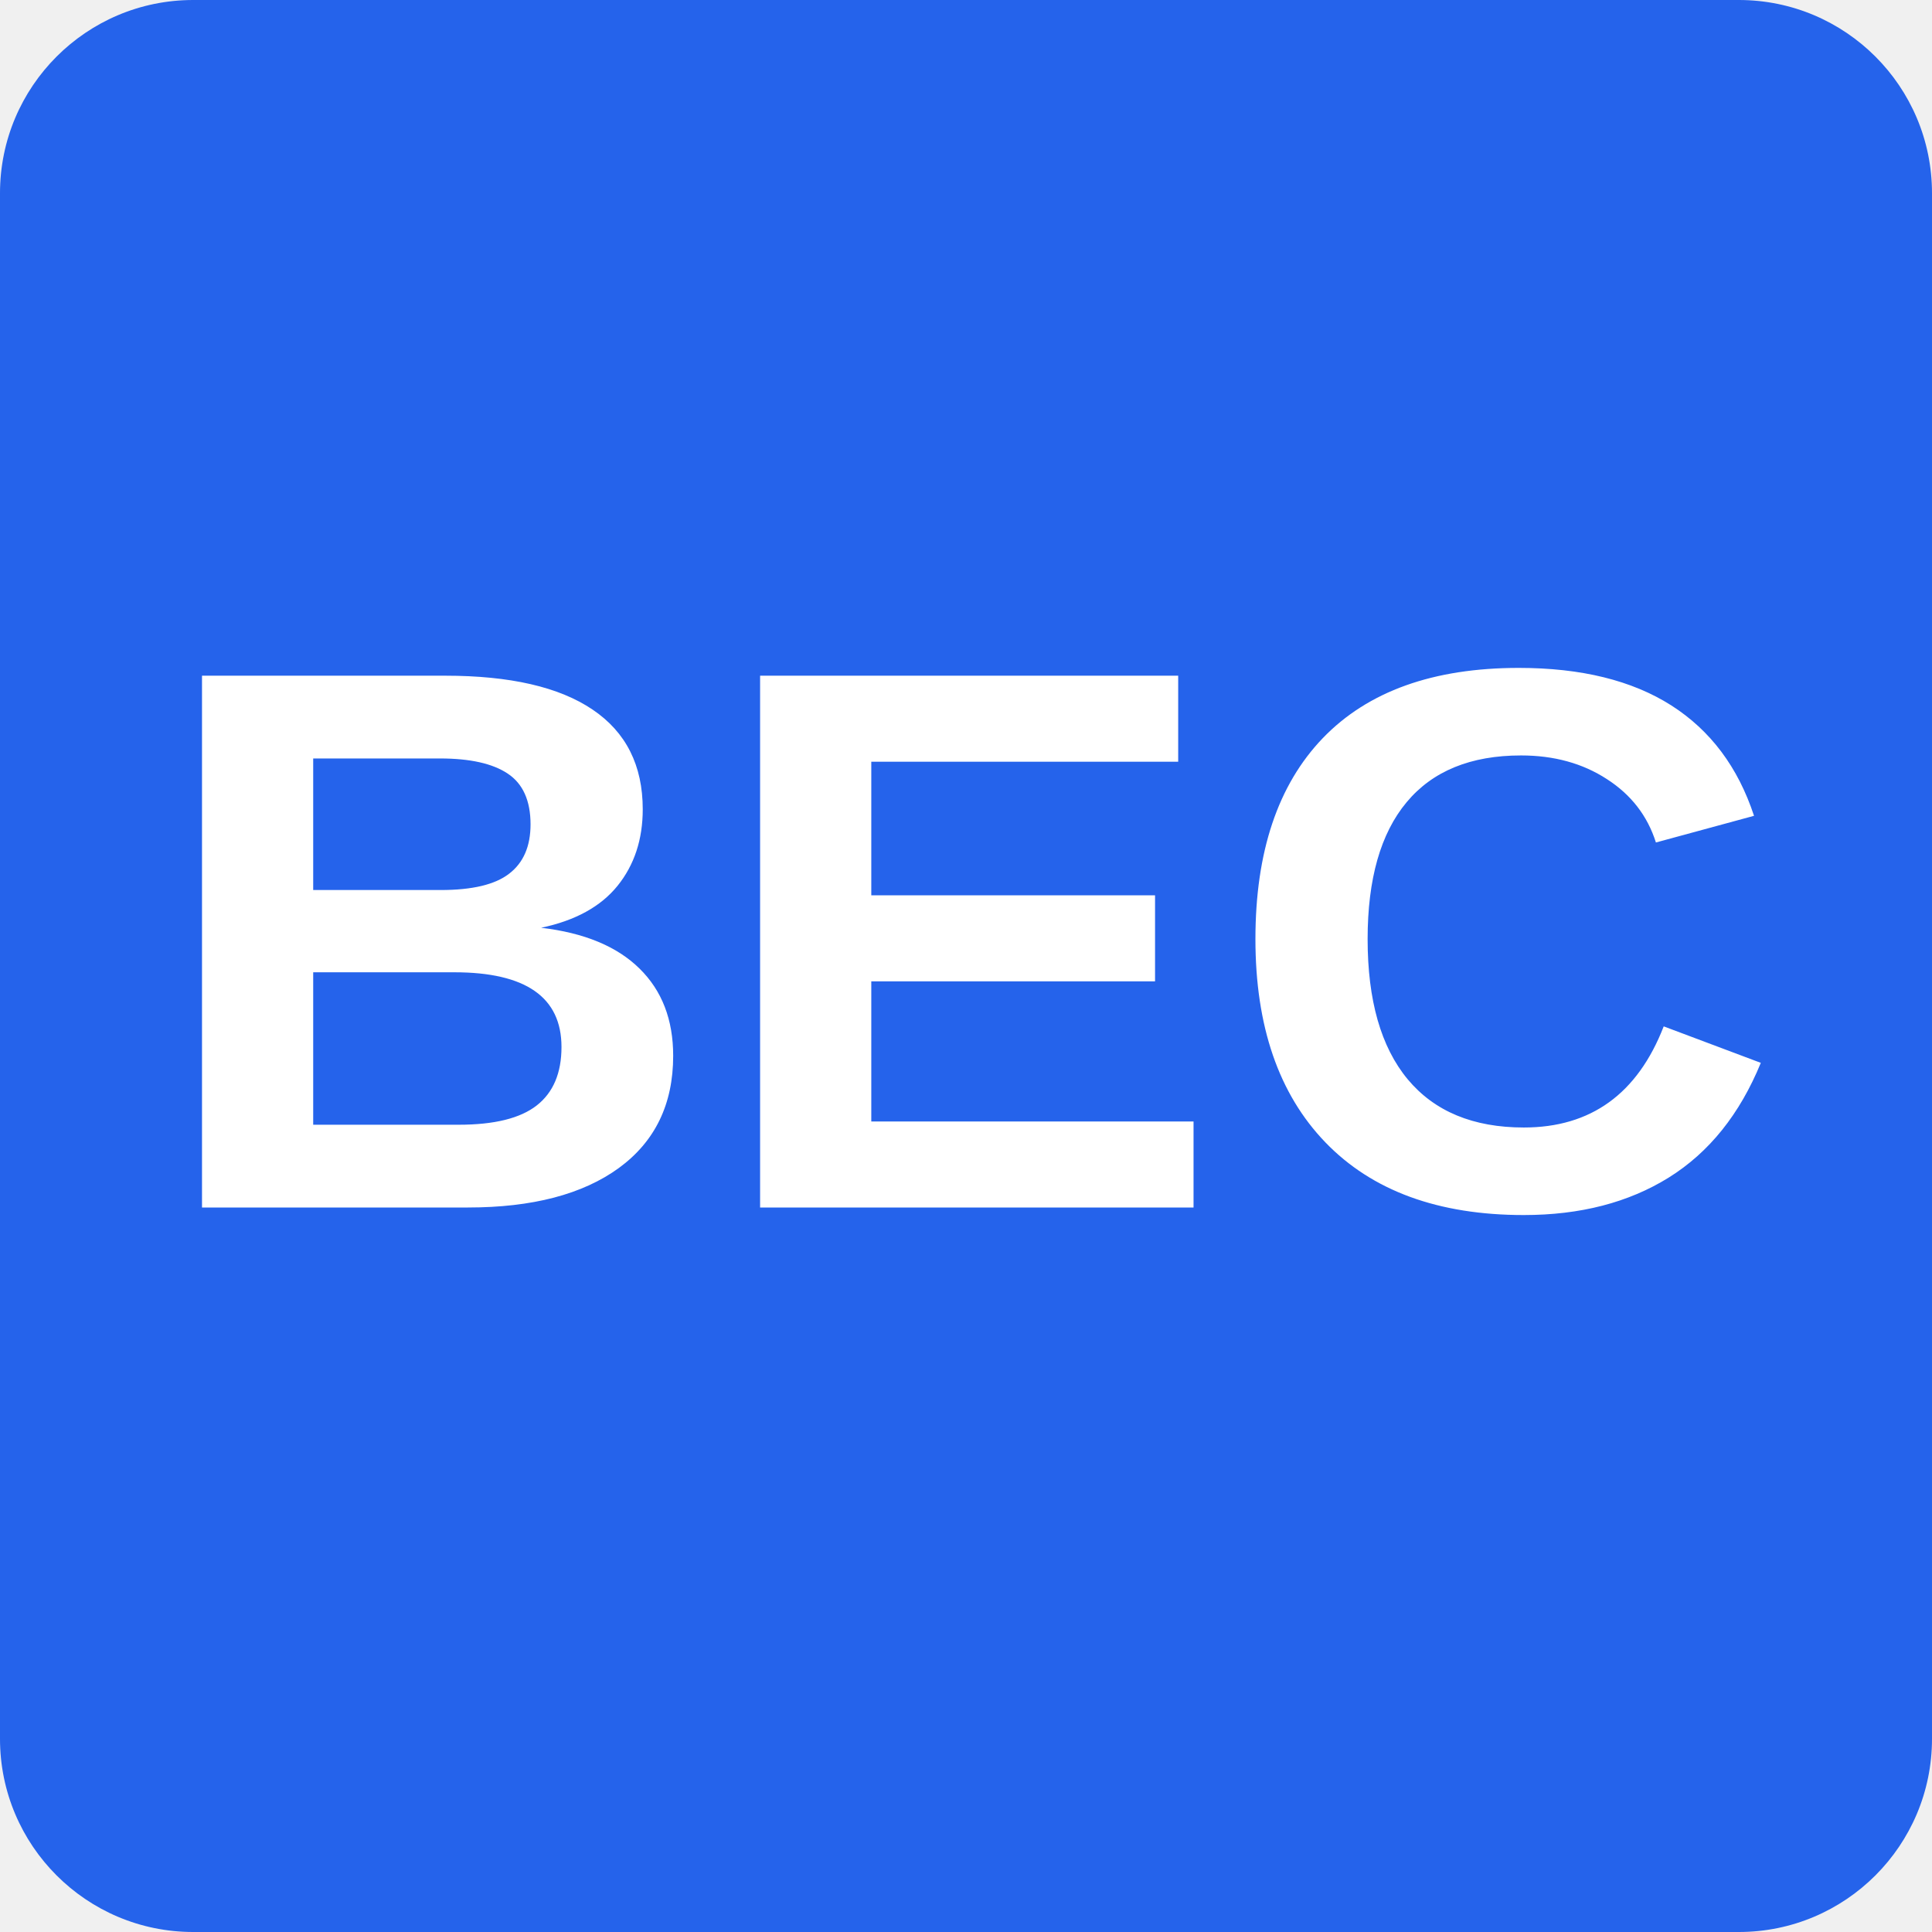
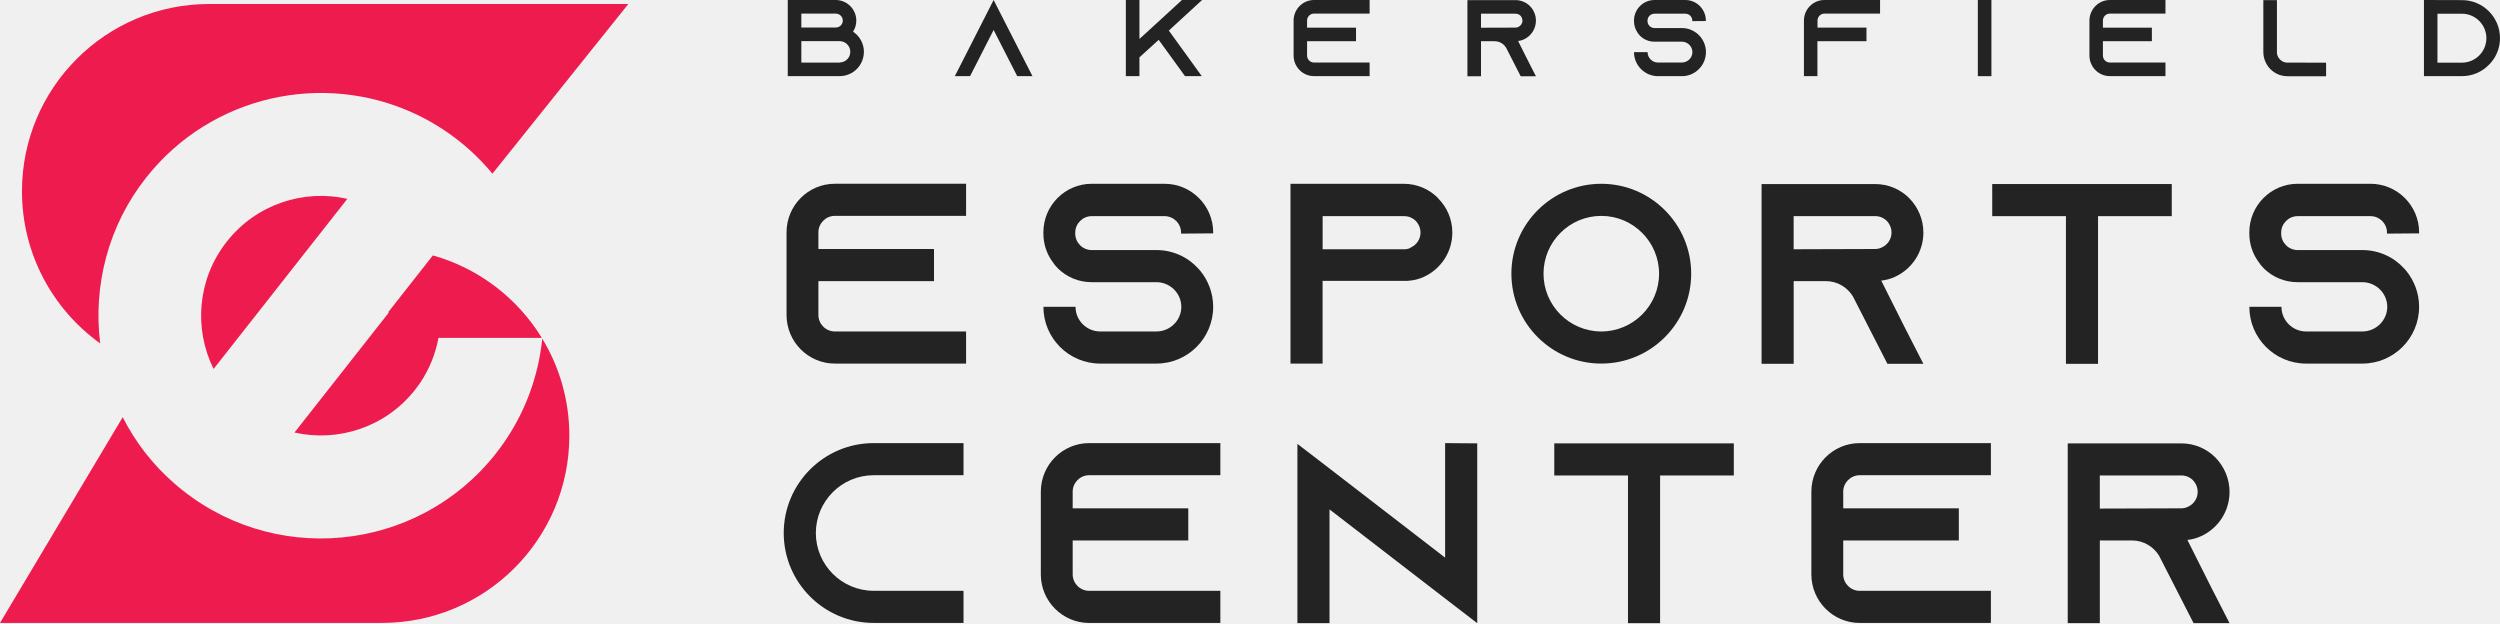
- <svg xmlns="http://www.w3.org/2000/svg" width="120" height="120" viewBox="0 0 120 120">
-   <rect width="120" height="120" fill="#2563eb" rx="12" />
-   <text x="60" y="75" font-family="Arial, sans-serif" font-size="48" font-weight="bold" fill="white" text-anchor="middle">BEC</text>
+ <svg xmlns="http://www.w3.org/2000/svg" id="Layer_2" viewBox="0 0 682.73 170.18">
+   <defs>
+     <style>.cls-1{fill:#232323;}.cls-2{fill:#ee1c4e;}</style>
+   </defs>
+   <g id="Layer_1-2">
+     <g>
+       <path class="cls-1" d="M222.8,145.56c0,8.7,7.08,15.78,15.78,15.78h24.55v8.77h-24.55c-13.54,0-24.55-11.01-24.55-24.55s11.01-24.55,24.55-24.55h24.55v8.77h-24.55c-8.7,0-15.78,7.08-15.78,15.78Z" />
+       <path class="cls-1" d="M292.94,134.27v4.56h31.57v8.77h-31.57v9.26c0,2.46,2.03,4.49,4.49,4.49h35.84v8.77h-35.84c-7.29,0-13.19-5.96-13.19-13.26v-22.59c0-7.3,5.89-13.26,13.19-13.26h35.84v8.77h-35.84c-2.46,0-4.49,2.03-4.49,4.49Z" />
+       <path class="cls-1" d="M403.42,121.08v49.1l-8.77-6.73-31.57-24.34v31.07h-8.77v-48.96l8.77,6.73,31.57,24.34v-31.28l8.77,.07Z" />
+       <path class="cls-1" d="M473.49,121.08v8.77h-20.13v40.33h-8.77v-40.33h-20.13v-8.77h49.03Z" />
+       <path class="cls-1" d="M503.37,134.27v4.56h31.57v8.77h-31.57v9.26c0,2.46,2.03,4.49,4.49,4.49h35.84v8.77h-35.84c-7.29,0-13.19-5.96-13.19-13.26v-22.59c0-7.3,5.89-13.26,13.19-13.26h35.84v8.77h-35.84c-2.46,0-4.49,2.03-4.49,4.49Z" />
+       <path class="cls-1" d="M604.38,161.41l4.49,8.77h-9.82l-4.49-8.77-4.7-9.19-.21-.42c-1.54-2.53-4.28-4.21-7.43-4.21h-8.77v22.59h-8.77v-49.1h31c3.65,0,6.94,1.47,9.33,3.86,2.38,2.46,3.86,5.75,3.86,9.4,0,5.33-3.16,9.96-7.72,12.06-1.19,.56-2.46,.91-3.79,1.05l7.01,13.96Zm-8.7-22.59c.63,0,1.26-.14,1.82-.42,1.61-.7,2.67-2.31,2.67-4.07,0-1.61-.84-2.74-1.33-3.23-.56-.56-1.61-1.26-3.16-1.26h-22.24v9.05l22.24-.07Z" />
+     </g>
+     <g>
+       <path class="cls-1" d="M235.92,14.17c0,3.65-2.97,6.62-6.62,6.62h-14.17V0h13.1c3.09,0,5.62,2.53,5.62,5.62,0,1.13-.33,2.17-.89,3.03,1.78,1.19,2.97,3.21,2.97,5.53Zm-17.08-6.65h9.42c1.04,0,1.9-.86,1.9-1.9s-.86-1.9-1.9-1.9h-9.42v3.8Zm10.46,9.54c1.6,0,2.91-1.31,2.91-2.91s-1.31-2.91-2.91-2.91h-10.46v5.85h10.46v-.03Z" />
+       <path class="cls-1" d="M281.96,20.8h-4.16l-1.9-3.71-4.55-8.91-4.54,8.91-1.9,3.71h-4.16l1.9-3.71L271.35,0l8.71,17.08,1.9,3.71Z" />
+       <path class="cls-1" d="M319.2,8.35l9,12.45h-4.58l-7.19-9.92-5.26,4.78v5.14h-3.71V0h3.71V10.64l3.06-2.79,2.76-2.53,5.79-5.32h5.5l-9.09,8.35Z" />
+       <path class="cls-1" d="M356.95,5.62v1.93h13.37v3.71h-13.37v3.92c0,1.04,.86,1.9,1.9,1.9h15.18v3.71h-15.18c-3.09,0-5.58-2.53-5.58-5.61V5.62c0-3.09,2.5-5.62,5.58-5.62h15.18V3.71h-15.18c-1.04,0-1.9,.86-1.9,1.9Z" />
+       <path class="cls-1" d="M417.55,17.11l1.9,3.71h-4.16l-1.9-3.71-1.99-3.89-.09-.18c-.65-1.07-1.81-1.78-3.15-1.78h-3.71v9.57h-3.71V.03h13.13c1.54,0,2.94,.62,3.95,1.63,1.01,1.04,1.63,2.44,1.63,3.98,0,2.26-1.34,4.22-3.27,5.11-.5,.24-1.04,.39-1.6,.45l2.97,5.91Zm-3.68-9.57c.27,0,.54-.06,.77-.18,.68-.3,1.13-.98,1.13-1.72,0-.68-.36-1.16-.56-1.37-.24-.24-.68-.53-1.34-.53h-9.42v3.83l9.42-.03Z" />
+       <path class="cls-1" d="M462.16,5.76v-.12c0-1.04-.86-1.9-1.9-1.9h-8.44c-1.04,0-1.9,.86-1.9,1.9v.12c0,1.04,.86,1.9,1.9,1.9h7.49c1.93,0,3.65,.83,4.84,2.14,.09,.09,.15,.18,.24,.27,.92,1.13,1.49,2.58,1.49,4.16,0,3.62-2.94,6.57-6.57,6.57h-6.51c-3.62,0-6.57-2.94-6.57-6.57h3.71c0,1.57,1.28,2.85,2.85,2.85h6.51c1.57,0,2.88-1.28,2.88-2.85s-1.31-2.85-2.88-2.85h-7.49c-1.52,0-2.88-.59-3.89-1.57-.27-.27-.51-.56-.71-.89-.62-.89-.98-1.99-.98-3.18v-.12c0-3.09,2.5-5.62,5.58-5.62h8.44c3.09,0,5.61,2.53,5.61,5.62v.12l-3.71,.03Z" />
+       <path class="cls-1" d="M513.43,0V3.71h-15.18c-1.04,0-1.9,.86-1.9,1.9v1.93h13.37v3.71h-13.4v9.54h-3.68V5.62c0-3.09,2.5-5.62,5.58-5.62h15.21Z" />
+       <path class="cls-1" d="M540.13,20.8V0h3.71V20.8h-3.71Z" />
+       <path class="cls-1" d="M574.29,5.62v1.93h13.37v3.71h-13.37v3.92c0,1.04,.86,1.9,1.9,1.9h15.18v3.71h-15.18c-3.09,0-5.58-2.53-5.58-5.61V5.62c0-3.09,2.5-5.62,5.58-5.62h15.18V3.71h-15.18c-1.04,0-1.9,.86-1.9,1.9Z" />
+       <path class="cls-1" d="M635.24,17.11v3.71h-10.55c-1.04,0-2.02-.24-2.91-.68-1.31-.65-2.38-1.72-3-3.03-.45-.89-.68-1.87-.68-2.91V.03h3.71V14.56c.18,1.31,1.22,2.35,2.53,2.53l10.9,.03Z" />
+       <path class="cls-1" d="M672.33,.03c5.73,0,10.4,4.63,10.4,10.37,0,2.55-.92,4.9-2.47,6.71-.18,.21-.39,.42-.59,.62-1.87,1.9-4.46,3.06-7.31,3.06h-10.4V0l10.37,.03Zm-6.68,17.08h6.68c3.68,0,6.68-3,6.68-6.68s-3-6.68-6.68-6.68h-6.68v13.37Z" />
+     </g>
+     <g>
+       <path class="cls-1" d="M223.5,63.44v4.56h31.57v8.77h-31.57v9.26c0,2.46,2.03,4.49,4.49,4.49h35.84v8.77h-35.84c-7.29,0-13.19-5.96-13.19-13.26v-22.59c0-7.3,5.89-13.26,13.19-13.26h35.84v8.77h-35.84c-2.46,0-4.49,2.03-4.49,4.49Z" />
+       <path class="cls-1" d="M322.54,63.8v-.28c0-2.46-2.03-4.49-4.49-4.49h-19.92c-2.46,0-4.49,2.03-4.49,4.49v.28c0,2.46,2.03,4.49,4.49,4.49h17.68c4.56,0,8.63,1.96,11.43,5.05,.21,.21,.35,.42,.56,.63,2.17,2.67,3.51,6.1,3.51,9.82,0,8.56-6.94,15.5-15.5,15.5h-15.36c-8.56,0-15.5-6.94-15.5-15.5h8.77c0,3.72,3.02,6.73,6.73,6.73h15.36c3.72,0,6.8-3.02,6.8-6.73s-3.09-6.73-6.8-6.73h-17.68c-3.58,0-6.8-1.4-9.19-3.72-.63-.63-1.19-1.33-1.68-2.1-1.47-2.1-2.32-4.7-2.32-7.51v-.28c0-7.3,5.89-13.26,13.19-13.26h19.92c7.29,0,13.26,5.96,13.26,13.26v.28l-8.77,.07Z" />
+       <path class="cls-1" d="M392.76,54.19c2.39,2.38,3.86,5.68,3.86,9.33,0,5.33-3.16,9.96-7.72,12.06-1.19,.56-2.46,.91-3.79,1.05h-.42v.07h-23.5v22.59h-8.77V50.19h30.93c3.65,0,6.94,1.47,9.33,3.86l.07,.14Zm-7.5,13.4c1.61-.7,2.67-2.31,2.67-4.07,0-1.61-.84-2.74-1.33-3.23-.56-.56-1.61-1.26-3.16-1.26h-22.24v9.05h22.24c.63,0,1.26-.14,1.82-.42v-.07Z" />
+       <path class="cls-1" d="M461.85,74.74c0,13.54-11.01,24.55-24.55,24.55s-24.55-11.01-24.55-24.55,11.01-24.55,24.55-24.55,24.55,11.01,24.55,24.55Zm-8.77,0c0-8.7-7.08-15.78-15.78-15.78s-15.78,7.08-15.78,15.78,7.08,15.78,15.78,15.78,15.78-7.08,15.78-15.78Z" />
+       <path class="cls-1" d="M520.77,90.59l4.49,8.77h-9.82l-4.49-8.77-4.7-9.19-.21-.42c-1.54-2.53-4.28-4.21-7.43-4.21h-8.77v22.59h-8.77V50.26h31c3.65,0,6.94,1.47,9.33,3.86,2.38,2.46,3.86,5.75,3.86,9.4,0,5.33-3.16,9.96-7.72,12.06-1.19,.56-2.46,.91-3.79,1.05l7.01,13.96Zm-8.7-22.59c.63,0,1.26-.14,1.82-.42,1.61-.7,2.67-2.31,2.67-4.07,0-1.61-.84-2.74-1.33-3.23-.56-.56-1.61-1.26-3.16-1.26h-22.24v9.05l22.24-.07Z" />
+       <path class="cls-1" d="M593.09,50.26v8.77h-20.13v40.33h-8.77V59.03h-20.13v-8.77h49.03Z" />
+       <path class="cls-1" d="M651.87,63.8v-.28c0-2.46-2.03-4.49-4.49-4.49h-19.92c-2.46,0-4.49,2.03-4.49,4.49v.28c0,2.46,2.03,4.49,4.49,4.49h17.68c4.56,0,8.63,1.96,11.43,5.05,.21,.21,.35,.42,.56,.63,2.17,2.67,3.51,6.1,3.51,9.82,0,8.56-6.94,15.5-15.5,15.5h-15.36c-8.56,0-15.5-6.94-15.5-15.5h8.77c0,3.72,3.02,6.73,6.73,6.73h15.36c3.72,0,6.8-3.02,6.8-6.73s-3.09-6.73-6.8-6.73h-17.68c-3.58,0-6.8-1.4-9.19-3.72-.63-.63-1.19-1.33-1.68-2.1-1.47-2.1-2.32-4.7-2.32-7.51v-.28c0-7.3,5.89-13.26,13.19-13.26h19.92c7.29,0,13.26,5.96,13.26,13.26v.28l-8.77,.07Z" />
+     </g>
+     <g>
+       <path class="cls-2" d="M113.35,106.44c.5-.63,.97-1.28,1.42-1.94,2.56-3.79,4.18-7.96,4.98-12.23h28.22c-6.65-10.84-17.23-19-29.76-22.52l-12.24,15.57,.26-.02-25.81,32.82c11.92,2.69,24.88-1.44,32.94-11.68Z" />
+       <path class="cls-2" d="M27.36,93.79c-1.95-15.69,2.12-32.1,12.58-45.32,17.8-22.49,48.31-29.04,73.26-17.46,.06,.03,.12,.06,.18,.08,4.14,1.94,8.12,4.37,11.86,7.32,3.46,2.72,6.54,5.76,9.24,9.02L171.59,1.09H57.14C28.89,1.09,6,23.98,6,52.23c0,17.13,8.43,32.28,21.36,41.56Z" />
+       <path class="cls-2" d="M136.89,121.9c-.46,.65-.94,1.29-1.44,1.92-21.44,27.26-61.5,31.26-87.94,8.12-5.94-5.19-10.61-11.33-14-18.01L0,170.11H104.34c28.24,0,51.14-22.9,51.14-51.14,0-9.7-2.7-18.77-7.39-26.49-1.06,10.32-4.72,20.48-11.2,29.42Z" />
+       <path class="cls-2" d="M61.92,66c-8.06,10.25-9.02,23.81-3.59,34.76l36.53-46.46c-11.92-2.69-24.88,1.44-32.94,11.7Z" />
+     </g>
+   </g>
</svg>
